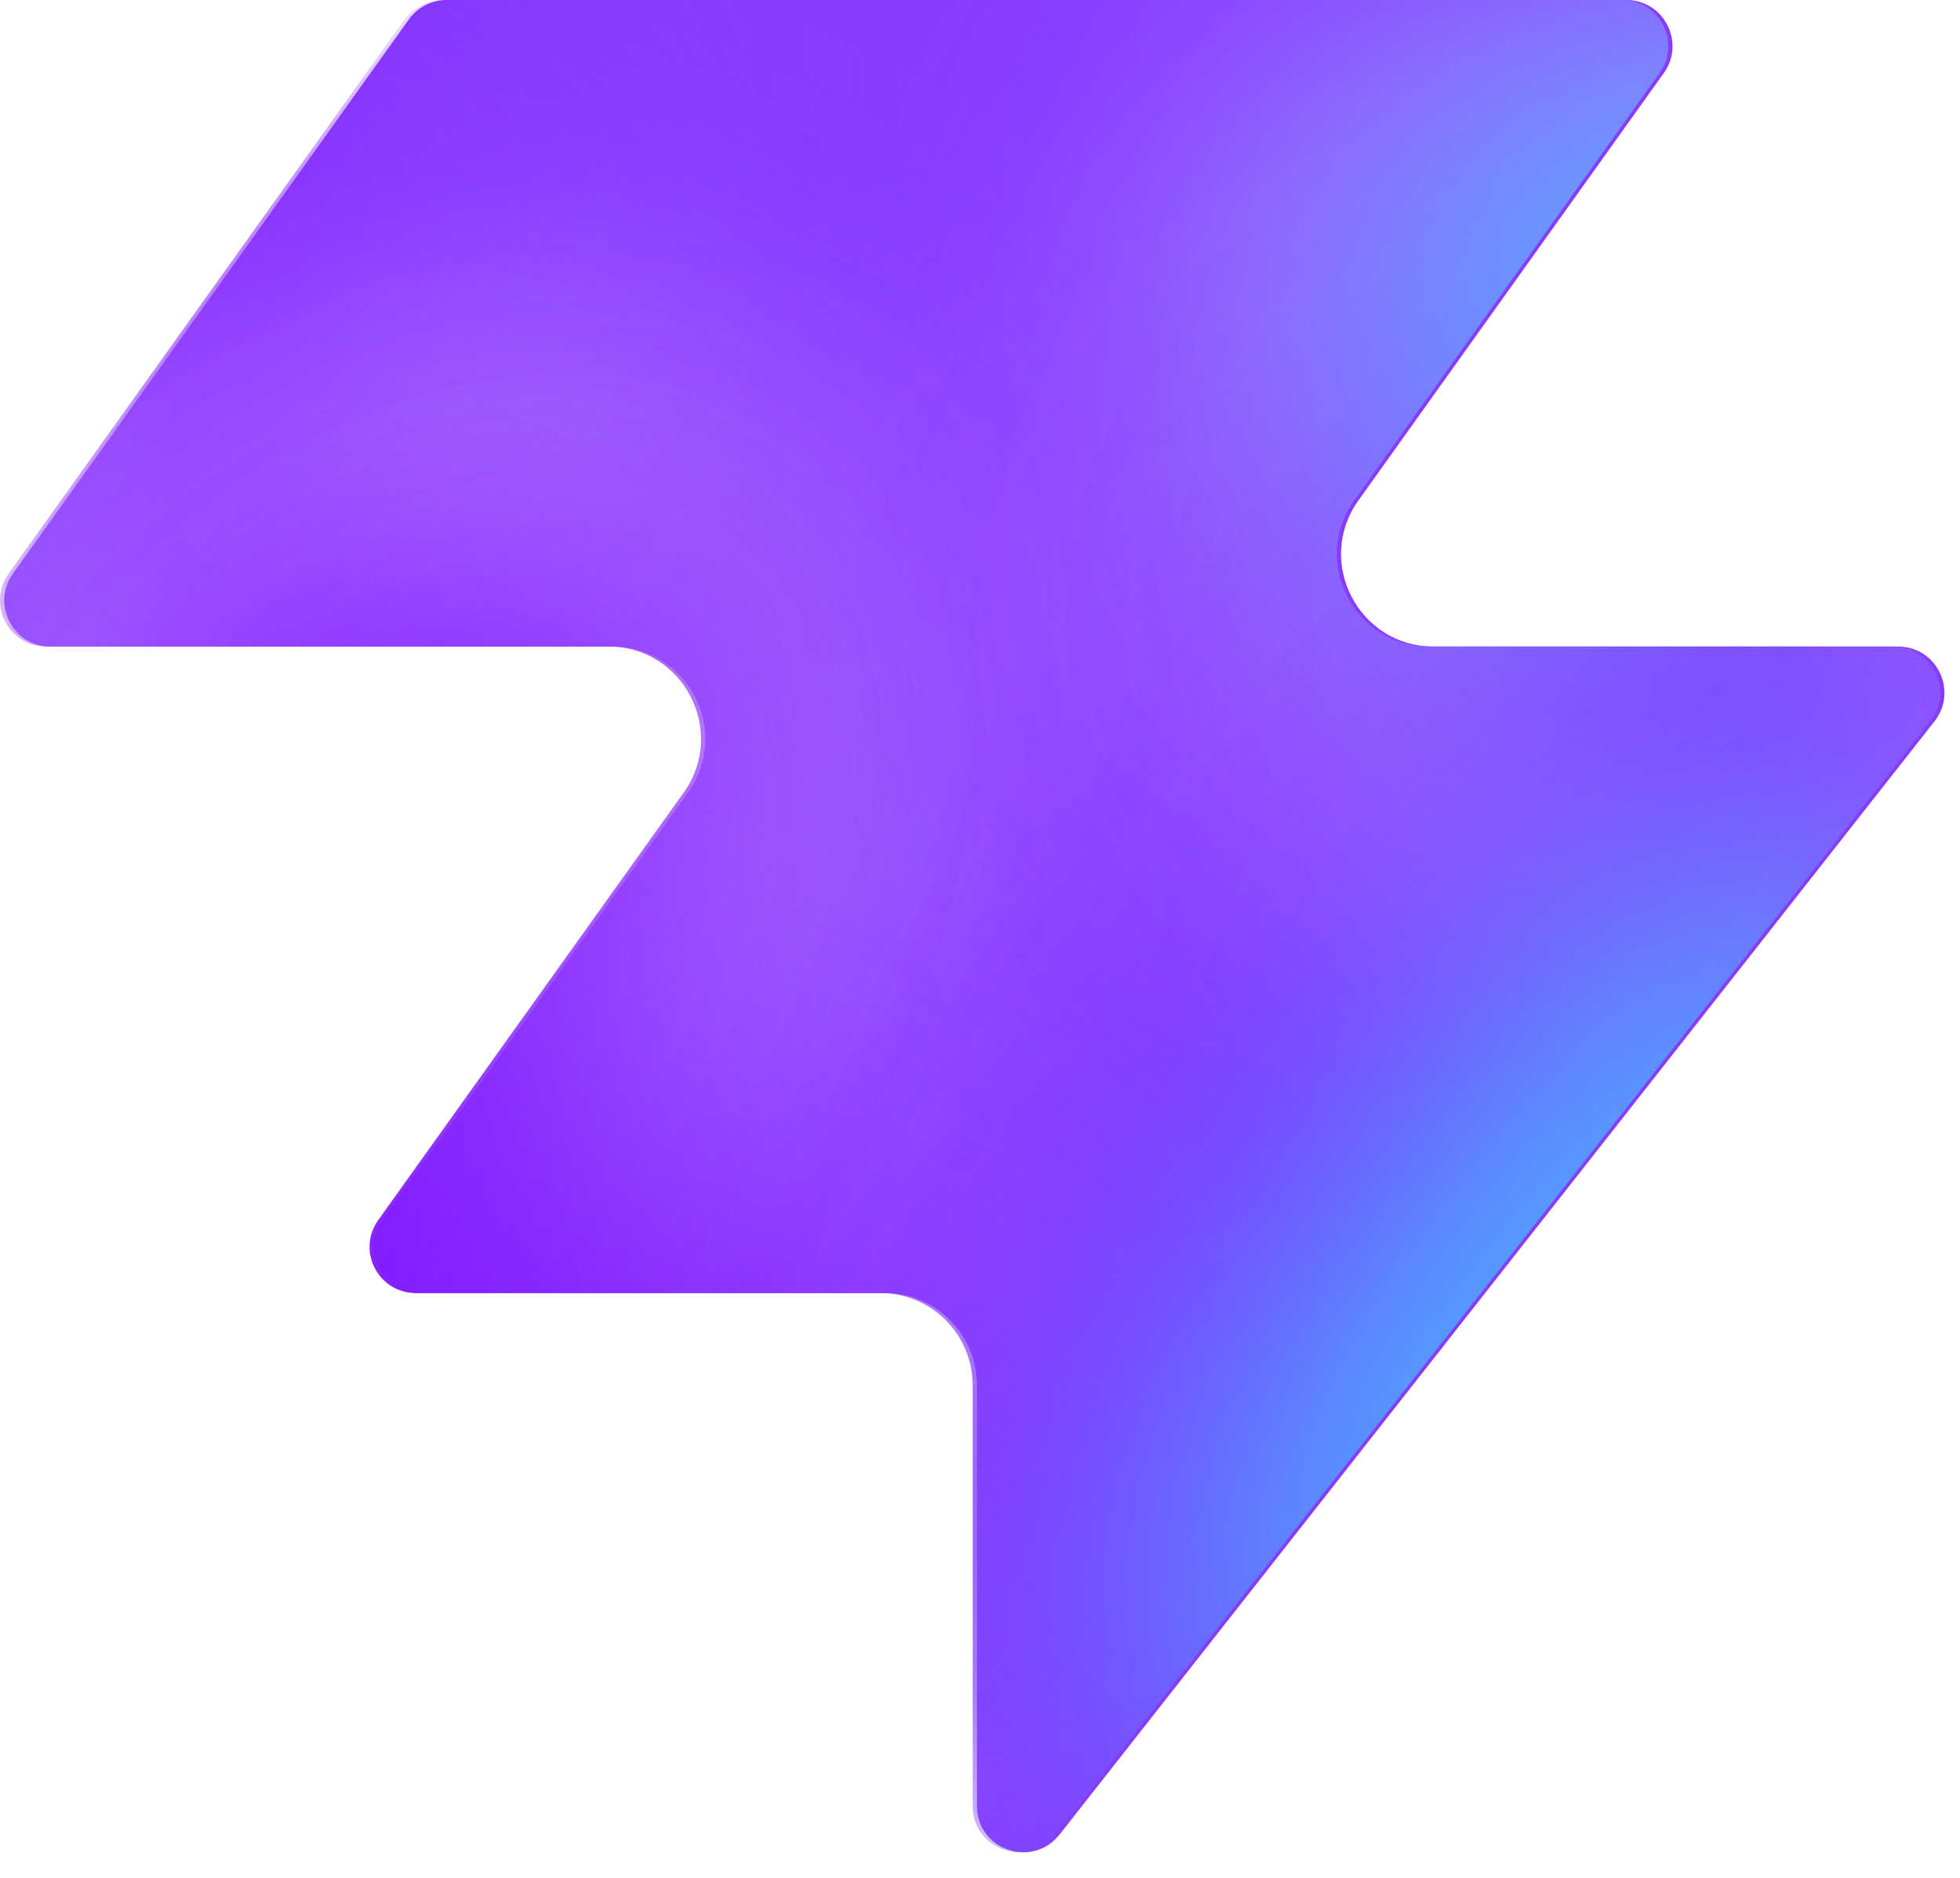
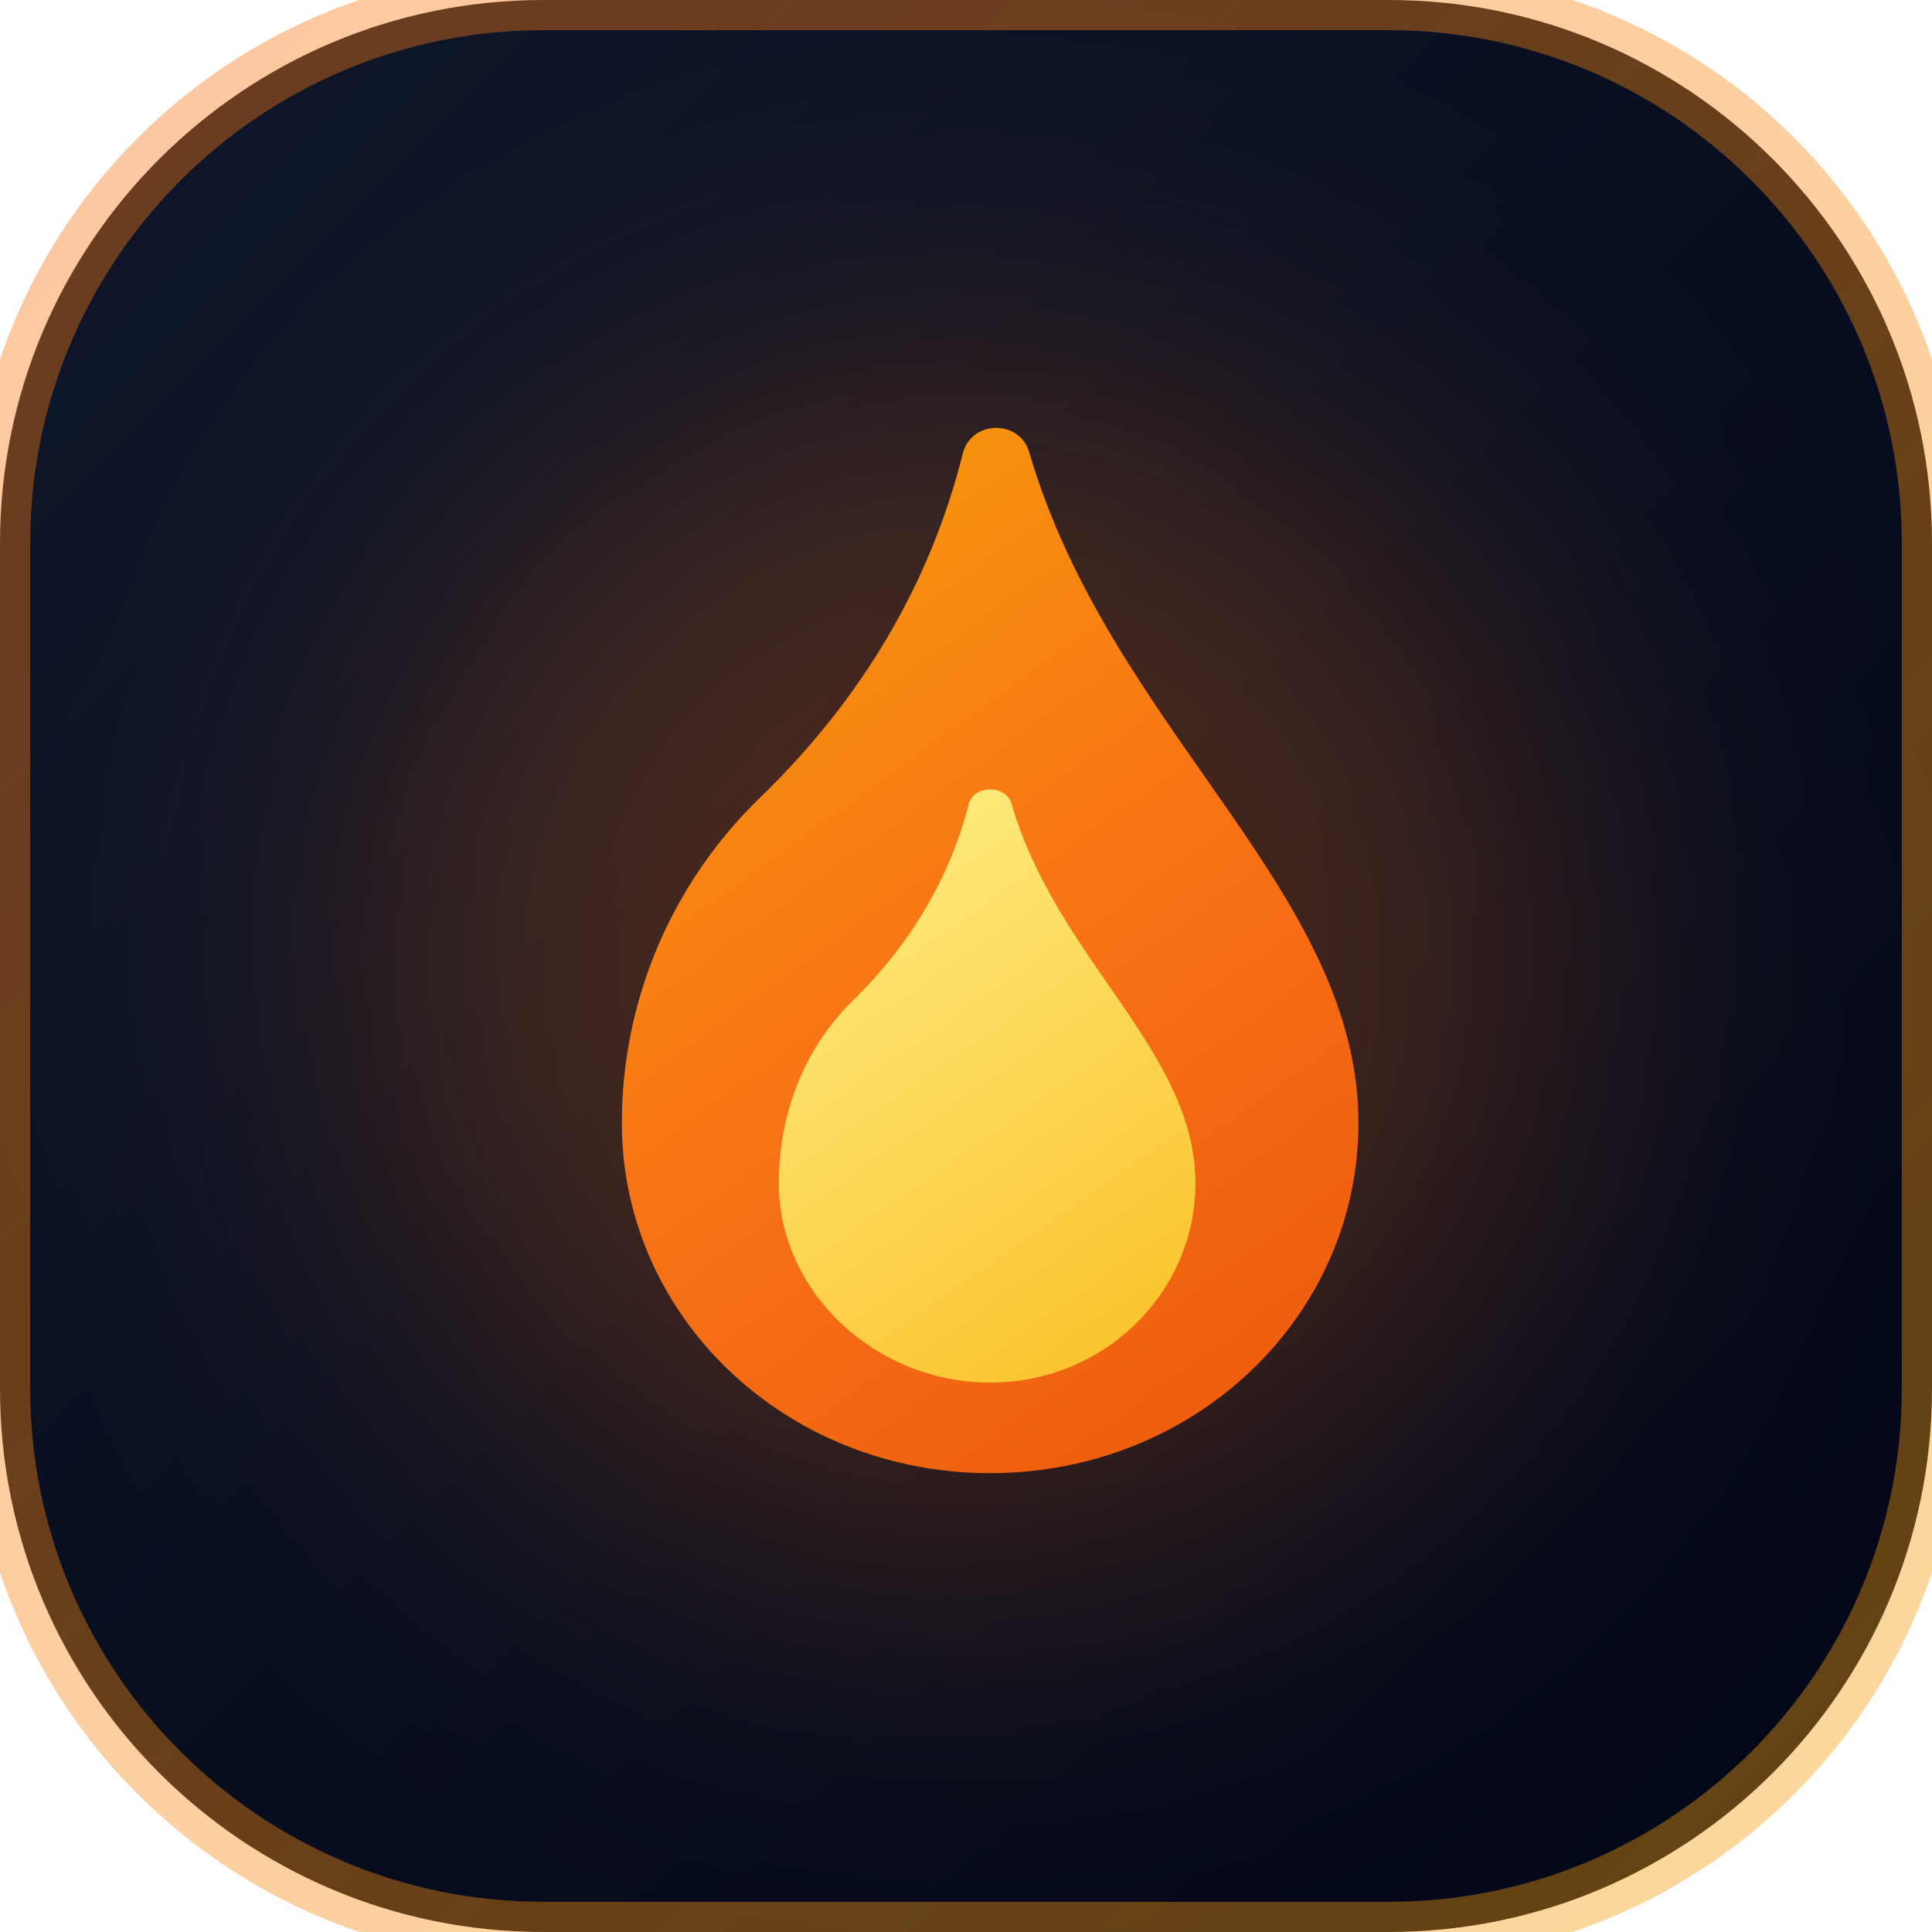
- <svg xmlns="http://www.w3.org/2000/svg" width="48" height="46" fill="none" viewBox="0 0 48 46">
-   <path fill="#863bff" d="M25.946 44.938c-.664.845-2.021.375-2.021-.698V33.937a2.26 2.26 0 0 0-2.262-2.262H10.287c-.92 0-1.456-1.04-.92-1.788l7.48-10.471c1.07-1.497 0-3.578-1.842-3.578H1.237c-.92 0-1.456-1.04-.92-1.788L10.013.474c.214-.297.556-.474.92-.474h28.894c.92 0 1.456 1.04.92 1.788l-7.48 10.471c-1.07 1.498 0 3.579 1.842 3.579h11.377c.943 0 1.473 1.088.89 1.83L25.947 44.94z" style="fill:#863bff;fill:color(display-p3 .525 .23 1);fill-opacity:1" />
-   <mask id="a" width="48" height="46" x="0" y="0" maskUnits="userSpaceOnUse" style="mask-type:alpha">
-     <path fill="#000" d="M25.842 44.938c-.664.844-2.021.375-2.021-.698V33.937a2.26 2.26 0 0 0-2.262-2.262H10.183c-.92 0-1.456-1.04-.92-1.788l7.48-10.471c1.07-1.498 0-3.579-1.842-3.579H1.133c-.92 0-1.456-1.04-.92-1.787L9.91.473c.214-.297.556-.474.92-.474h28.894c.92 0 1.456 1.04.92 1.788l-7.48 10.471c-1.07 1.498 0 3.578 1.842 3.578h11.377c.943 0 1.473 1.088.89 1.832L25.843 44.94z" style="fill:#000;fill-opacity:1" />
-   </mask>
-   <g mask="url(#a)">
-     <g filter="url(#b)">
-       <ellipse cx="5.508" cy="14.704" fill="#ede6ff" rx="5.508" ry="14.704" style="fill:#ede6ff;fill:color(display-p3 .927 .903 1);fill-opacity:1" transform="matrix(.00324 1 1 -.00324 -4.47 31.516)" />
-     </g>
-     <g filter="url(#c)">
-       <ellipse cx="10.399" cy="29.851" fill="#ede6ff" rx="10.399" ry="29.851" style="fill:#ede6ff;fill:color(display-p3 .927 .903 1);fill-opacity:1" transform="matrix(.00324 1 1 -.00324 -39.328 7.883)" />
-     </g>
-     <g filter="url(#d)">
-       <ellipse cx="5.508" cy="30.487" fill="#7e14ff" rx="5.508" ry="30.487" style="fill:#7e14ff;fill:color(display-p3 .492 .077 1);fill-opacity:1" transform="rotate(89.814 -25.913 -14.639)scale(1 -1)" />
-     </g>
-     <g filter="url(#e)">
-       <ellipse cx="5.508" cy="30.599" fill="#7e14ff" rx="5.508" ry="30.599" style="fill:#7e14ff;fill:color(display-p3 .492 .077 1);fill-opacity:1" transform="rotate(89.814 -32.644 -3.334)scale(1 -1)" />
-     </g>
-     <g filter="url(#f)">
-       <ellipse cx="5.508" cy="30.599" fill="#7e14ff" rx="5.508" ry="30.599" style="fill:#7e14ff;fill:color(display-p3 .492 .077 1);fill-opacity:1" transform="matrix(.00324 1 1 -.00324 -34.34 30.47)" />
-     </g>
-     <g filter="url(#g)">
-       <ellipse cx="14.072" cy="22.078" fill="#ede6ff" rx="14.072" ry="22.078" style="fill:#ede6ff;fill:color(display-p3 .927 .903 1);fill-opacity:1" transform="rotate(93.35 24.506 48.493)scale(-1 1)" />
-     </g>
-     <g filter="url(#h)">
-       <ellipse cx="3.47" cy="21.501" fill="#7e14ff" rx="3.47" ry="21.501" style="fill:#7e14ff;fill:color(display-p3 .492 .077 1);fill-opacity:1" transform="rotate(89.009 28.708 47.59)scale(-1 1)" />
-     </g>
-     <g filter="url(#i)">
-       <ellipse cx="3.47" cy="21.501" fill="#7e14ff" rx="3.47" ry="21.501" style="fill:#7e14ff;fill:color(display-p3 .492 .077 1);fill-opacity:1" transform="rotate(89.009 28.708 47.59)scale(-1 1)" />
-     </g>
-     <g filter="url(#j)">
-       <ellipse cx=".387" cy="8.972" fill="#7e14ff" rx="4.407" ry="29.108" style="fill:#7e14ff;fill:color(display-p3 .492 .077 1);fill-opacity:1" transform="rotate(39.51 .387 8.972)" />
-     </g>
-     <g filter="url(#k)">
-       <ellipse cx="47.523" cy="-6.092" fill="#7e14ff" rx="4.407" ry="29.108" style="fill:#7e14ff;fill:color(display-p3 .492 .077 1);fill-opacity:1" transform="rotate(37.892 47.523 -6.092)" />
-     </g>
-     <g filter="url(#l)">
-       <ellipse cx="41.412" cy="6.333" fill="#47bfff" rx="5.971" ry="9.665" style="fill:#47bfff;fill:color(display-p3 .28 .748 1);fill-opacity:1" transform="rotate(37.892 41.412 6.333)" />
-     </g>
-     <g filter="url(#m)">
-       <ellipse cx="-1.879" cy="38.332" fill="#7e14ff" rx="4.407" ry="29.108" style="fill:#7e14ff;fill:color(display-p3 .492 .077 1);fill-opacity:1" transform="rotate(37.892 -1.88 38.332)" />
-     </g>
-     <g filter="url(#n)">
-       <ellipse cx="-1.879" cy="38.332" fill="#7e14ff" rx="4.407" ry="29.108" style="fill:#7e14ff;fill:color(display-p3 .492 .077 1);fill-opacity:1" transform="rotate(37.892 -1.88 38.332)" />
-     </g>
-     <g filter="url(#o)">
-       <ellipse cx="35.651" cy="29.907" fill="#7e14ff" rx="4.407" ry="29.108" style="fill:#7e14ff;fill:color(display-p3 .492 .077 1);fill-opacity:1" transform="rotate(37.892 35.651 29.907)" />
-     </g>
-     <g filter="url(#p)">
-       <ellipse cx="38.418" cy="32.4" fill="#47bfff" rx="5.971" ry="15.297" style="fill:#47bfff;fill:color(display-p3 .28 .748 1);fill-opacity:1" transform="rotate(37.892 38.418 32.4)" />
-     </g>
+ <svg xmlns="http://www.w3.org/2000/svg" viewBox="0 0 64 64" fill="none">
+   <rect width="64" height="64" rx="18" fill="url(#bg-grad)" />
+   <rect width="64" height="64" rx="18" stroke="url(#border-grad)" stroke-width="2" stroke-opacity="0.4" />
+   <circle cx="32" cy="32" r="20" fill="#F97316" fill-opacity="0.25" filter="url(#glow)" />
+   <g transform="translate(14, 13)">
+     <path d="M18.8 35.8C25.6 35.8 31 30.6 31 24.2C31 16.5 22.8 11.2 20.1 2C19.8 0.9 18.2 0.9 17.9 2C16.8 6.4 14.5 10.2 11.2 13.4C8.2 16.3 6.6 20.2 6.6 24.2C6.6 30.6 12 35.8 18.8 35.8Z" fill="url(#flame-grad)" />
+     <path d="M18.8 32.8C22.6 32.8 25.6 29.8 25.6 26.2C25.6 21.8 21 18.8 19.5 13.6C19.3 13 18.3 13 18.1 13.6C17.5 16 16.2 18.2 14.4 20C12.7 21.6 11.8 23.8 11.8 26.2C11.8 29.8 15 32.8 18.8 32.8Z" fill="url(#inner-flame-grad)" />
  </g>
  <defs>
-     <filter id="b" width="60.045" height="41.654" x="-19.77" y="16.149" color-interpolation-filters="sRGB" filterUnits="userSpaceOnUse">
-       <feFlood flood-opacity="0" result="BackgroundImageFix" />
-       <feBlend in="SourceGraphic" in2="BackgroundImageFix" result="shape" />
-       <feGaussianBlur result="effect1_foregroundBlur_2002_17158" stdDeviation="7.659" />
-     </filter>
-     <filter id="c" width="90.34" height="51.437" x="-54.613" y="-7.533" color-interpolation-filters="sRGB" filterUnits="userSpaceOnUse">
-       <feFlood flood-opacity="0" result="BackgroundImageFix" />
-       <feBlend in="SourceGraphic" in2="BackgroundImageFix" result="shape" />
-       <feGaussianBlur result="effect1_foregroundBlur_2002_17158" stdDeviation="7.659" />
-     </filter>
-     <filter id="d" width="79.355" height="29.4" x="-49.64" y="2.03" color-interpolation-filters="sRGB" filterUnits="userSpaceOnUse">
-       <feFlood flood-opacity="0" result="BackgroundImageFix" />
-       <feBlend in="SourceGraphic" in2="BackgroundImageFix" result="shape" />
-       <feGaussianBlur result="effect1_foregroundBlur_2002_17158" stdDeviation="4.596" />
-     </filter>
-     <filter id="e" width="79.579" height="29.4" x="-45.045" y="20.029" color-interpolation-filters="sRGB" filterUnits="userSpaceOnUse">
-       <feFlood flood-opacity="0" result="BackgroundImageFix" />
-       <feBlend in="SourceGraphic" in2="BackgroundImageFix" result="shape" />
-       <feGaussianBlur result="effect1_foregroundBlur_2002_17158" stdDeviation="4.596" />
-     </filter>
-     <filter id="f" width="79.579" height="29.4" x="-43.513" y="21.178" color-interpolation-filters="sRGB" filterUnits="userSpaceOnUse">
-       <feFlood flood-opacity="0" result="BackgroundImageFix" />
-       <feBlend in="SourceGraphic" in2="BackgroundImageFix" result="shape" />
-       <feGaussianBlur result="effect1_foregroundBlur_2002_17158" stdDeviation="4.596" />
-     </filter>
-     <filter id="g" width="74.749" height="58.852" x="15.756" y="-17.901" color-interpolation-filters="sRGB" filterUnits="userSpaceOnUse">
-       <feFlood flood-opacity="0" result="BackgroundImageFix" />
-       <feBlend in="SourceGraphic" in2="BackgroundImageFix" result="shape" />
-       <feGaussianBlur result="effect1_foregroundBlur_2002_17158" stdDeviation="7.659" />
-     </filter>
-     <filter id="h" width="61.377" height="25.362" x="23.548" y="2.284" color-interpolation-filters="sRGB" filterUnits="userSpaceOnUse">
-       <feFlood flood-opacity="0" result="BackgroundImageFix" />
-       <feBlend in="SourceGraphic" in2="BackgroundImageFix" result="shape" />
-       <feGaussianBlur result="effect1_foregroundBlur_2002_17158" stdDeviation="4.596" />
-     </filter>
-     <filter id="i" width="61.377" height="25.362" x="23.548" y="2.284" color-interpolation-filters="sRGB" filterUnits="userSpaceOnUse">
-       <feFlood flood-opacity="0" result="BackgroundImageFix" />
-       <feBlend in="SourceGraphic" in2="BackgroundImageFix" result="shape" />
-       <feGaussianBlur result="effect1_foregroundBlur_2002_17158" stdDeviation="4.596" />
-     </filter>
-     <filter id="j" width="56.045" height="63.649" x="-27.636" y="-22.853" color-interpolation-filters="sRGB" filterUnits="userSpaceOnUse">
-       <feFlood flood-opacity="0" result="BackgroundImageFix" />
-       <feBlend in="SourceGraphic" in2="BackgroundImageFix" result="shape" />
-       <feGaussianBlur result="effect1_foregroundBlur_2002_17158" stdDeviation="4.596" />
-     </filter>
-     <filter id="k" width="54.814" height="64.646" x="20.116" y="-38.415" color-interpolation-filters="sRGB" filterUnits="userSpaceOnUse">
-       <feFlood flood-opacity="0" result="BackgroundImageFix" />
-       <feBlend in="SourceGraphic" in2="BackgroundImageFix" result="shape" />
-       <feGaussianBlur result="effect1_foregroundBlur_2002_17158" stdDeviation="4.596" />
-     </filter>
-     <filter id="l" width="33.541" height="35.313" x="24.641" y="-11.323" color-interpolation-filters="sRGB" filterUnits="userSpaceOnUse">
-       <feFlood flood-opacity="0" result="BackgroundImageFix" />
-       <feBlend in="SourceGraphic" in2="BackgroundImageFix" result="shape" />
-       <feGaussianBlur result="effect1_foregroundBlur_2002_17158" stdDeviation="4.596" />
-     </filter>
-     <filter id="m" width="54.814" height="64.646" x="-29.286" y="6.009" color-interpolation-filters="sRGB" filterUnits="userSpaceOnUse">
-       <feFlood flood-opacity="0" result="BackgroundImageFix" />
-       <feBlend in="SourceGraphic" in2="BackgroundImageFix" result="shape" />
-       <feGaussianBlur result="effect1_foregroundBlur_2002_17158" stdDeviation="4.596" />
-     </filter>
-     <filter id="n" width="54.814" height="64.646" x="-29.286" y="6.009" color-interpolation-filters="sRGB" filterUnits="userSpaceOnUse">
-       <feFlood flood-opacity="0" result="BackgroundImageFix" />
-       <feBlend in="SourceGraphic" in2="BackgroundImageFix" result="shape" />
-       <feGaussianBlur result="effect1_foregroundBlur_2002_17158" stdDeviation="4.596" />
-     </filter>
-     <filter id="o" width="54.814" height="64.646" x="8.244" y="-2.416" color-interpolation-filters="sRGB" filterUnits="userSpaceOnUse">
-       <feFlood flood-opacity="0" result="BackgroundImageFix" />
-       <feBlend in="SourceGraphic" in2="BackgroundImageFix" result="shape" />
-       <feGaussianBlur result="effect1_foregroundBlur_2002_17158" stdDeviation="4.596" />
-     </filter>
-     <filter id="p" width="39.409" height="43.623" x="18.713" y="10.588" color-interpolation-filters="sRGB" filterUnits="userSpaceOnUse">
-       <feFlood flood-opacity="0" result="BackgroundImageFix" />
-       <feBlend in="SourceGraphic" in2="BackgroundImageFix" result="shape" />
-       <feGaussianBlur result="effect1_foregroundBlur_2002_17158" stdDeviation="4.596" />
+     <linearGradient id="bg-grad" x1="0" y1="0" x2="64" y2="64" gradientUnits="userSpaceOnUse">
+       <stop stop-color="#0F172A" />
+       <stop offset="1" stop-color="#020617" />
+     </linearGradient>
+     <linearGradient id="border-grad" x1="0" y1="0" x2="64" y2="64" gradientUnits="userSpaceOnUse">
+       <stop stop-color="#F97316" />
+       <stop offset="1" stop-color="#F59E0B" />
+     </linearGradient>
+     <linearGradient id="flame-grad" x1="6.6" y1="2" x2="31" y2="35.8" gradientUnits="userSpaceOnUse">
+       <stop stop-color="#F59E0B" />
+       <stop offset="0.5" stop-color="#F97316" />
+       <stop offset="1" stop-color="#EA580C" />
+     </linearGradient>
+     <linearGradient id="inner-flame-grad" x1="11.8" y1="13" x2="25.6" y2="32.8" gradientUnits="userSpaceOnUse">
+       <stop stop-color="#FEF08A" />
+       <stop offset="1" stop-color="#FBBF24" />
+     </linearGradient>
+     <filter id="glow" x="-4" y="-4" width="72" height="72" filterUnits="userSpaceOnUse" color-interpolation-filters="sRGB">
+       <feGaussianBlur stdDeviation="6" result="blur" />
    </filter>
  </defs>
</svg>
